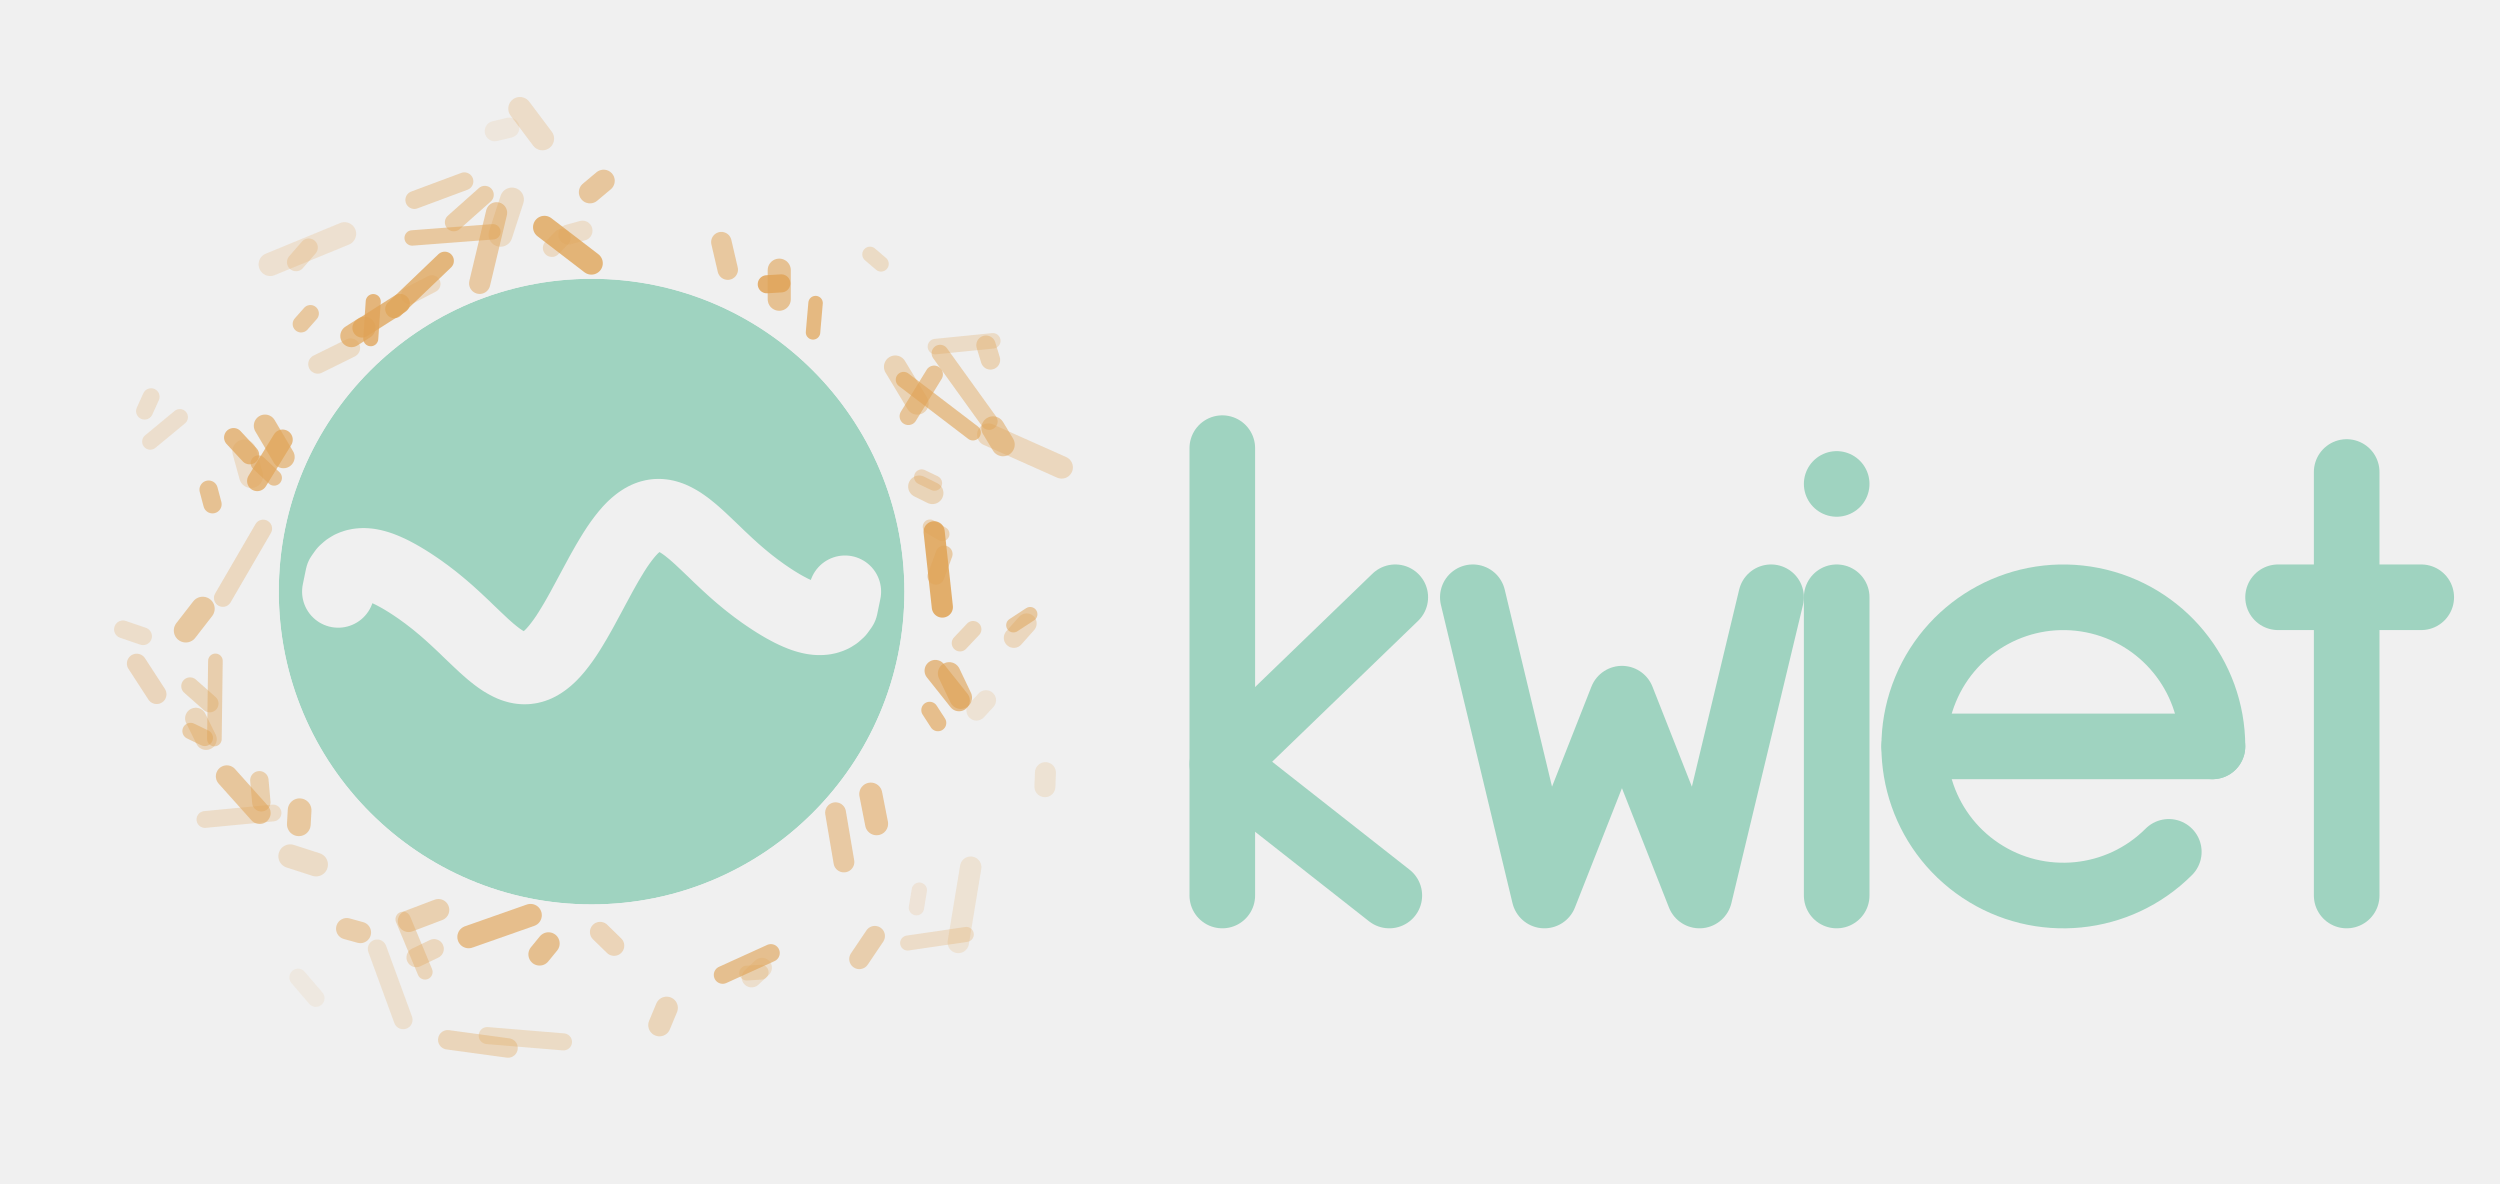
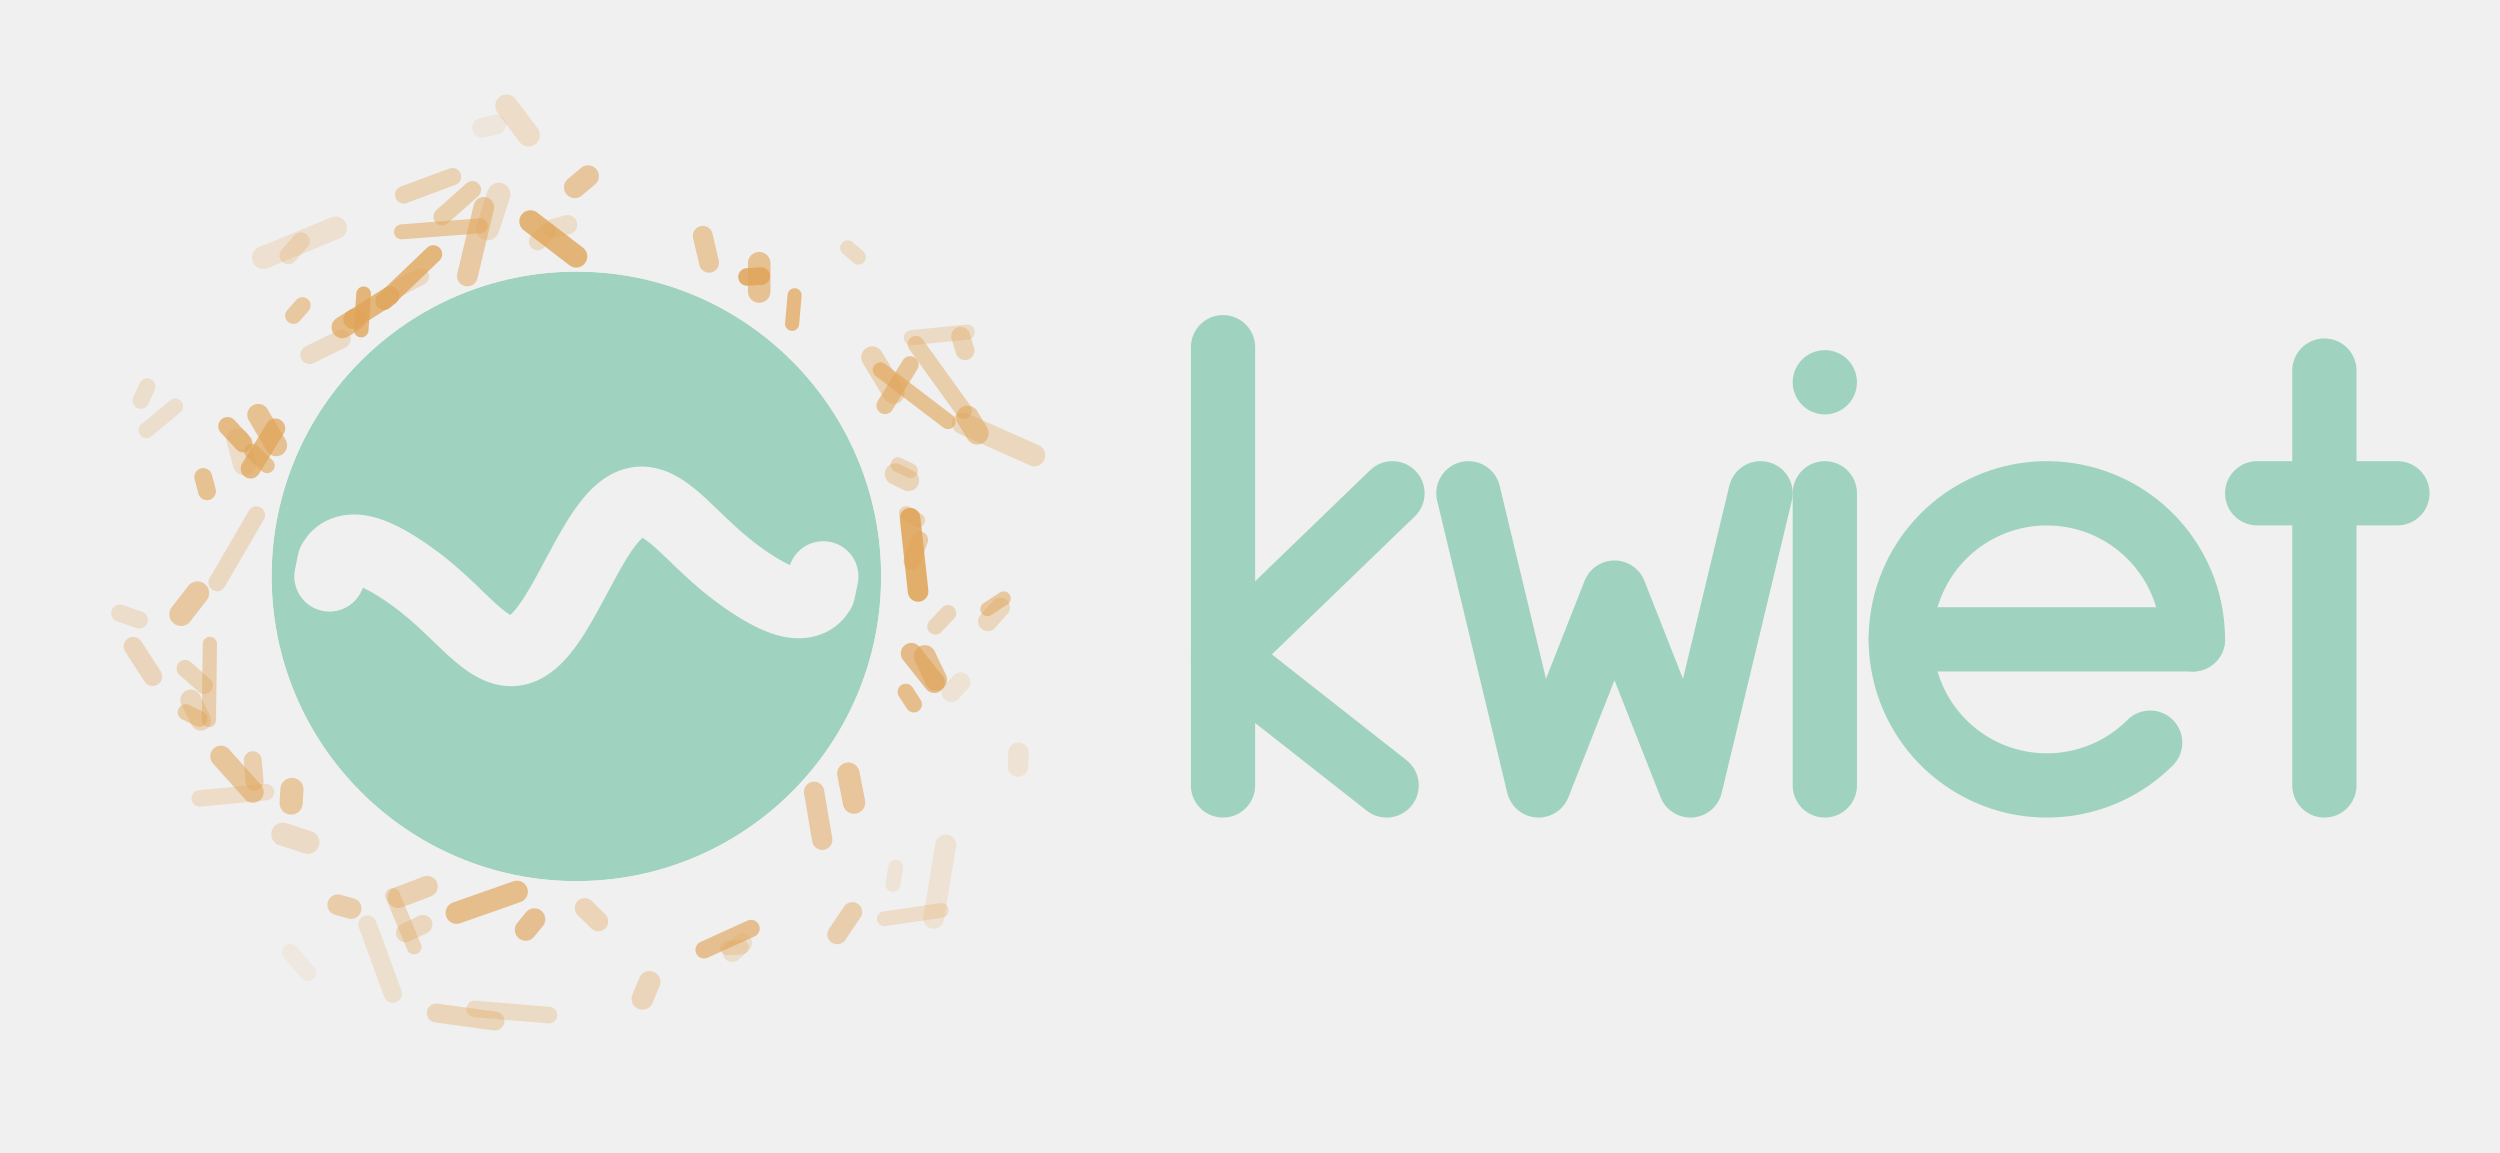
- <svg xmlns="http://www.w3.org/2000/svg" viewBox="0 0 511.33 242" width="511.33" height="242" role="img" aria-label="Kwiet">
+ <svg xmlns="http://www.w3.org/2000/svg" viewBox="0 0 524.83 242" width="524.83" height="242" role="img" aria-label="Kwiet">
  <g transform="translate(16 16)">
    <mask id="quiet-lockup">
      <circle cx="105" cy="105" r="63.98" fill="#fff" />
      <path d="M53.17 105L53.82 101.85L54.47 100.94L55.12 100.36L55.76 99.96L56.41 99.69L57.06 99.51L57.71 99.42L58.36 99.39L59 99.42L59.65 99.5L60.3 99.63L60.95 99.8L61.59 100L62.24 100.24L62.89 100.51L63.54 100.8L64.19 101.11L64.83 101.45L65.48 101.8L66.13 102.17L66.78 102.56L67.43 102.96L68.07 103.37L68.72 103.8L69.37 104.24L70.02 104.69L70.66 105.16L71.31 105.63L71.96 106.13L72.61 106.63L73.26 107.15L73.9 107.68L74.55 108.22L75.2 108.78L75.85 109.35L76.49 109.93L77.14 110.52L77.79 111.13L78.44 111.74L79.09 112.35L79.73 112.98L80.38 113.6L81.03 114.22L81.68 114.84L82.33 115.45L82.97 116.05L83.62 116.63L84.27 117.2L84.92 117.73L85.56 118.24L86.21 118.71L86.86 119.15L87.51 119.53L88.16 119.87L88.8 120.16L89.45 120.38L90.1 120.55L90.75 120.64L91.4 120.67L92.04 120.62L92.69 120.5L93.34 120.3L93.99 120.02L94.63 119.66L95.28 119.22L95.93 118.7L96.58 118.11L97.23 117.43L97.87 116.69L98.52 115.87L99.17 114.99L99.82 114.05L100.47 113.04L101.11 111.99L101.76 110.9L102.41 109.76L103.06 108.6L103.7 107.41L104.35 106.21L105 105L105.65 103.79L106.3 102.59L106.94 101.4L107.59 100.24L108.24 99.1L108.89 98.01L109.53 96.96L110.18 95.95L110.83 95.01L111.48 94.13L112.13 93.31L112.77 92.57L113.42 91.89L114.07 91.3L114.72 90.78L115.37 90.34L116.01 89.98L116.66 89.7L117.31 89.5L117.96 89.38L118.6 89.33L119.25 89.36L119.9 89.45L120.55 89.62L121.2 89.84L121.84 90.13L122.49 90.47L123.14 90.85L123.79 91.29L124.44 91.76L125.08 92.27L125.73 92.8L126.38 93.37L127.03 93.95L127.67 94.55L128.32 95.16L128.97 95.78L129.62 96.4L130.27 97.02L130.91 97.65L131.56 98.26L132.21 98.87L132.86 99.48L133.51 100.07L134.15 100.65L134.8 101.22L135.45 101.78L136.1 102.32L136.74 102.85L137.39 103.37L138.04 103.87L138.69 104.37L139.34 104.84L139.98 105.31L140.63 105.76L141.28 106.2L141.93 106.63L142.57 107.04L143.22 107.44L143.87 107.83L144.52 108.2L145.17 108.55L145.81 108.89L146.46 109.2L147.11 109.49L147.76 109.76L148.41 110L149.05 110.2L149.7 110.37L150.35 110.5L151 110.58L151.64 110.61L152.29 110.58L152.94 110.49L153.59 110.31L154.24 110.04L154.88 109.64L155.53 109.06L156.18 108.15L156.83 105" fill="none" stroke="#000" stroke-width="14.77" stroke-linecap="round" stroke-linejoin="round" />
    </mask>
    <g stroke="#E0A458" stroke-linecap="round" fill="none">
      <path d="M48.99 58.48L55.71 55.16" stroke-width="3.9" stroke-opacity="0.27" />
      <path d="M92.51 171.19L79.85 175.64" stroke-width="4.62" stroke-opacity="0.66" />
      <path d="M193.98 111.51L191.36 114.46" stroke-width="4.1" stroke-opacity="0.33" />
      <path d="M175.32 54.89L187.06 53.71" stroke-width="3.17" stroke-opacity="0.27" />
      <path d="M29.58 106.3L37.83 92.11" stroke-width="3.64" stroke-opacity="0.32" />
      <path d="M186.14 72.9L201.14 79.59" stroke-width="4.6" stroke-opacity="0.33" />
      <path d="M104.67 23.32L107.46 20.98" stroke-width="4.55" stroke-opacity="0.54" />
      <path d="M36.61 82.38L41.8 73.93" stroke-width="4.15" stroke-opacity="0.73" />
      <path d="M168.82 61.67L183 72.48" stroke-width="3.22" stroke-opacity="0.62" />
      <path d="M82.11 41.95L85.56 27.52" stroke-width="4.34" stroke-opacity="0.51" />
      <path d="M22 112.96L25.46 108.5" stroke-width="4.9" stroke-opacity="0.52" />
      <path d="M174.21 91.73L176.72 93.21" stroke-width="2.96" stroke-opacity="0.38" />
      <path d="M39.27 38.08L54.47 31.82" stroke-width="4.76" stroke-opacity="0.21" />
      <path d="M95.35 30.47L104.96 37.84" stroke-width="4.66" stroke-opacity="0.79" />
      <path d="M172.51 81.56L175.13 82.82" stroke-width="3.12" stroke-opacity="0.34" />
      <path d="M172.03 166.07L171.44 169.66" stroke-width="3.13" stroke-opacity="0.17" />
      <path d="M48.6 188.16L44.96 183.91" stroke-width="3.57" stroke-opacity="0.1" />
      <path d="M182.54 161.37L180 176.76" stroke-width="4.38" stroke-opacity="0.19" />
      <path d="M139.85 181.93L137.73 183.92" stroke-width="4.06" stroke-opacity="0.24" />
      <path d="M150.81 45.99L150.29 51.98" stroke-width="2.96" stroke-opacity="0.73" />
      <path d="M37.45 148.1L37.05 143.59" stroke-width="3.76" stroke-opacity="0.44" />
      <path d="M178.14 121.75L180.49 126.68" stroke-width="4.64" stroke-opacity="0.63" />
      <path d="M96.18 176.97L94.36 179.2" stroke-width="4.58" stroke-opacity="0.63" />
      <path d="M141.67 178.92L131.81 183.4" stroke-width="3.64" stroke-opacity="0.63" />
      <path d="M26.9 127.9L22.87 124.34" stroke-width="3.6" stroke-opacity="0.36" />
      <path d="M96.88 34.71L98.89 32.65" stroke-width="3.69" stroke-opacity="0.29" />
      <path d="M183.03 112.71L180.36 115.54" stroke-width="3.4" stroke-opacity="0.35" />
      <path d="M100.23 31.98L103.14 31.18" stroke-width="4.09" stroke-opacity="0.25" />
      <path d="M175.31 121.18L180.15 127.27" stroke-width="4.42" stroke-opacity="0.68" />
      <path d="M76.82 29.48L83.16 23.84" stroke-width="3.66" stroke-opacity="0.45" />
      <path d="M175.06 92.77L176.74 108.16" stroke-width="4.33" stroke-opacity="0.87" />
      <path d="M185.67 127.22L183.72 129.33" stroke-width="4.1" stroke-opacity="0.18" />
      <path d="M13.57 68.08L14.9 65.15" stroke-width="3.47" stroke-opacity="0.24" />
      <path d="M16.04 125.99L11.96 119.71" stroke-width="4.02" stroke-opacity="0.34" />
      <path d="M44.55 37.62L47.15 34.63" stroke-width="3.71" stroke-opacity="0.26" />
      <path d="M143.38 39.26L143.38 45.2" stroke-width="4.73" stroke-opacity="0.61" />
      <path d="M72.78 178.07L69.13 179.83" stroke-width="3.99" stroke-opacity="0.33" />
      <path d="M197.82 142.03L197.72 144.9" stroke-width="4.29" stroke-opacity="0.19" />
      <path d="M167.11 59.02L171.62 66.49" stroke-width="4.63" stroke-opacity="0.39" />
      <path d="M35.36 81.37L33.97 76.35" stroke-width="4.89" stroke-opacity="0.26" />
      <path d="M13.26 114.13L9.15 112.72" stroke-width="3.63" stroke-opacity="0.25" />
      <path d="M176.28 56.26L186.31 70.19" stroke-width="3.48" stroke-opacity="0.45" />
      <path d="M172 83.51L174.71 84.85" stroke-width="4.51" stroke-opacity="0.36" />
      <path d="M140.83 42.14L143.8 41.96" stroke-width="3.7" stroke-opacity="0.85" />
      <path d="M45.59 50.27L47.49 48.12" stroke-width="3.46" stroke-opacity="0.53" />
      <path d="M58.06 51.06L65.85 46.1" stroke-width="3.98" stroke-opacity="0.76" />
      <path d="M99.25 197.1L83.65 195.81" stroke-width="3.49" stroke-opacity="0.28" />
      <path d="M162.1 146.42L163.29 152.48" stroke-width="4.71" stroke-opacity="0.57" />
      <path d="M64.66 47.21L74.96 37.35" stroke-width="3.75" stroke-opacity="0.76" />
      <path d="M55.88 52.73L58.54 51.04" stroke-width="4.56" stroke-opacity="0.69" />
      <path d="M187.11 71.55L189.15 74.93" stroke-width="4.79" stroke-opacity="0.52" />
      <path d="M48.65 160.83L43.36 159.12" stroke-width="4.85" stroke-opacity="0.27" />
      <path d="M87.91 198.35L75.58 196.67" stroke-width="3.98" stroke-opacity="0.35" />
      <path d="M45.12 152.59L45.28 149.72" stroke-width="4.85" stroke-opacity="0.53" />
      <path d="M26.15 135.2L24.04 130.94" stroke-width="4.37" stroke-opacity="0.35" />
      <path d="M120.35 190.14L118.88 193.67" stroke-width="4.59" stroke-opacity="0.35" />
      <path d="M27.46 87.13L26.67 84.15" stroke-width="3.75" stroke-opacity="0.61" />
      <path d="M181.64 175.12L169.64 176.88" stroke-width="3.07" stroke-opacity="0.26" />
      <path d="M194.7 109.63L191.28 111.87" stroke-width="2.97" stroke-opacity="0.52" />
      <path d="M175.06 60.57L169.79 69.14" stroke-width="3.59" stroke-opacity="0.58" />
      <path d="M67.79 44.42L72.32 42.07" stroke-width="3.56" stroke-opacity="0.29" />
      <path d="M73.67 170.1L67.58 172.41" stroke-width="4.45" stroke-opacity="0.42" />
      <path d="M39.84 150.28L25.92 151.61" stroke-width="3.44" stroke-opacity="0.26" />
      <path d="M177.1 97.32L175.43 101.85" stroke-width="3.46" stroke-opacity="0.5" />
      <path d="M86.37 32.02L88.71 24.81" stroke-width="4.89" stroke-opacity="0.27" />
      <path d="M14.73 74.32L20.78 69.32" stroke-width="3.32" stroke-opacity="0.23" />
      <path d="M66.46 192.58L61.15 178.08" stroke-width="3.85" stroke-opacity="0.22" />
      <path d="M37.11 150.29L30.39 142.78" stroke-width="4.49" stroke-opacity="0.55" />
      <path d="M68.75 24.9L78.98 21.09" stroke-width="3.67" stroke-opacity="0.39" />
      <path d="M90.34 6.22L94.95 12.36" stroke-width="4.76" stroke-opacity="0.26" />
      <path d="M174.14 129.24L175.84 131.86" stroke-width="3.41" stroke-opacity="0.66" />
      <path d="M25.88 134.92L22.98 133.52" stroke-width="3.36" stroke-opacity="0.47" />
      <path d="M40.07 81.74L36.86 78.73" stroke-width="3.19" stroke-opacity="0.6" />
      <path d="M154.9 150.23L156.61 160.3" stroke-width="4.26" stroke-opacity="0.51" />
      <path d="M139.68 182.85L136.72 183.02" stroke-width="3.04" stroke-opacity="0.28" />
      <path d="M68.3 32.67L84.81 31.41" stroke-width="3.15" stroke-opacity="0.53" />
      <path d="M162.93 175.45L159.76 180.15" stroke-width="4.14" stroke-opacity="0.43" />
      <path d="M131.54 33.52L132.85 39.15" stroke-width="4.18" stroke-opacity="0.53" />
      <path d="M27.85 135.16L28.06 119.17" stroke-width="2.99" stroke-opacity="0.43" />
      <path d="M57.71 174.72L54.92 173.95" stroke-width="4.37" stroke-opacity="0.46" />
      <path d="M41.98 77.48L38.2 71.08" stroke-width="4.58" stroke-opacity="0.62" />
      <path d="M109.6 177.42L106.74 174.63" stroke-width="4.16" stroke-opacity="0.37" />
      <path d="M185.67 54.6L186.58 57.61" stroke-width="3.97" stroke-opacity="0.39" />
      <path d="M59.83 53.28L60.34 45.68" stroke-width="3.08" stroke-opacity="0.77" />
      <path d="M85.21 10.82L88.16 10.12" stroke-width="4.14" stroke-opacity="0.13" />
      <path d="M35.06 77.03L31.77 73.49" stroke-width="3.89" stroke-opacity="0.71" />
      <path d="M161.94 36.03L164.2 37.97" stroke-width="3.16" stroke-opacity="0.28" />
      <path d="M70.93 182.8L66.44 172.02" stroke-width="3.11" stroke-opacity="0.35" />
    </g>
    <circle cx="105" cy="105" r="63.98" fill="#9FD3C0" mask="url(#quiet-lockup)" />
  </g>
-   <g transform="translate(250 91.66)">
-     <g transform="scale(0.61)" fill="none" stroke="#9FD3C0" stroke-width="22" stroke-linecap="round" stroke-linejoin="round">
+   <g transform="translate(250 66.14)">
+     <g transform="translate(6.75 6.75) scale(0.6133)" fill="none" stroke="#9FD3C0" stroke-width="22" stroke-linecap="round" stroke-linejoin="round">
      <g transform="translate(0 0)">
        <path d="M0 0L0 150" />
        <path d="M58 50L0 106L56 150" />
      </g>
      <g transform="translate(84 0)">
        <path d="M0 50L24 150L50 84L76 150L100 50" />
      </g>
      <g transform="translate(206 0)">
        <path d="M0 50L0 150" />
        <path d="M0 12L0 12" />
      </g>
      <g transform="translate(232 0)">
        <path d="M0 100L100 100" />
        <path d="M100 100A50 50 0 1 0 85.36 135.36" />
      </g>
      <g transform="translate(354 0)">
        <path d="M23 8L23 150" />
        <path d="M0 50L48 50" />
      </g>
    </g>
  </g>
</svg>
